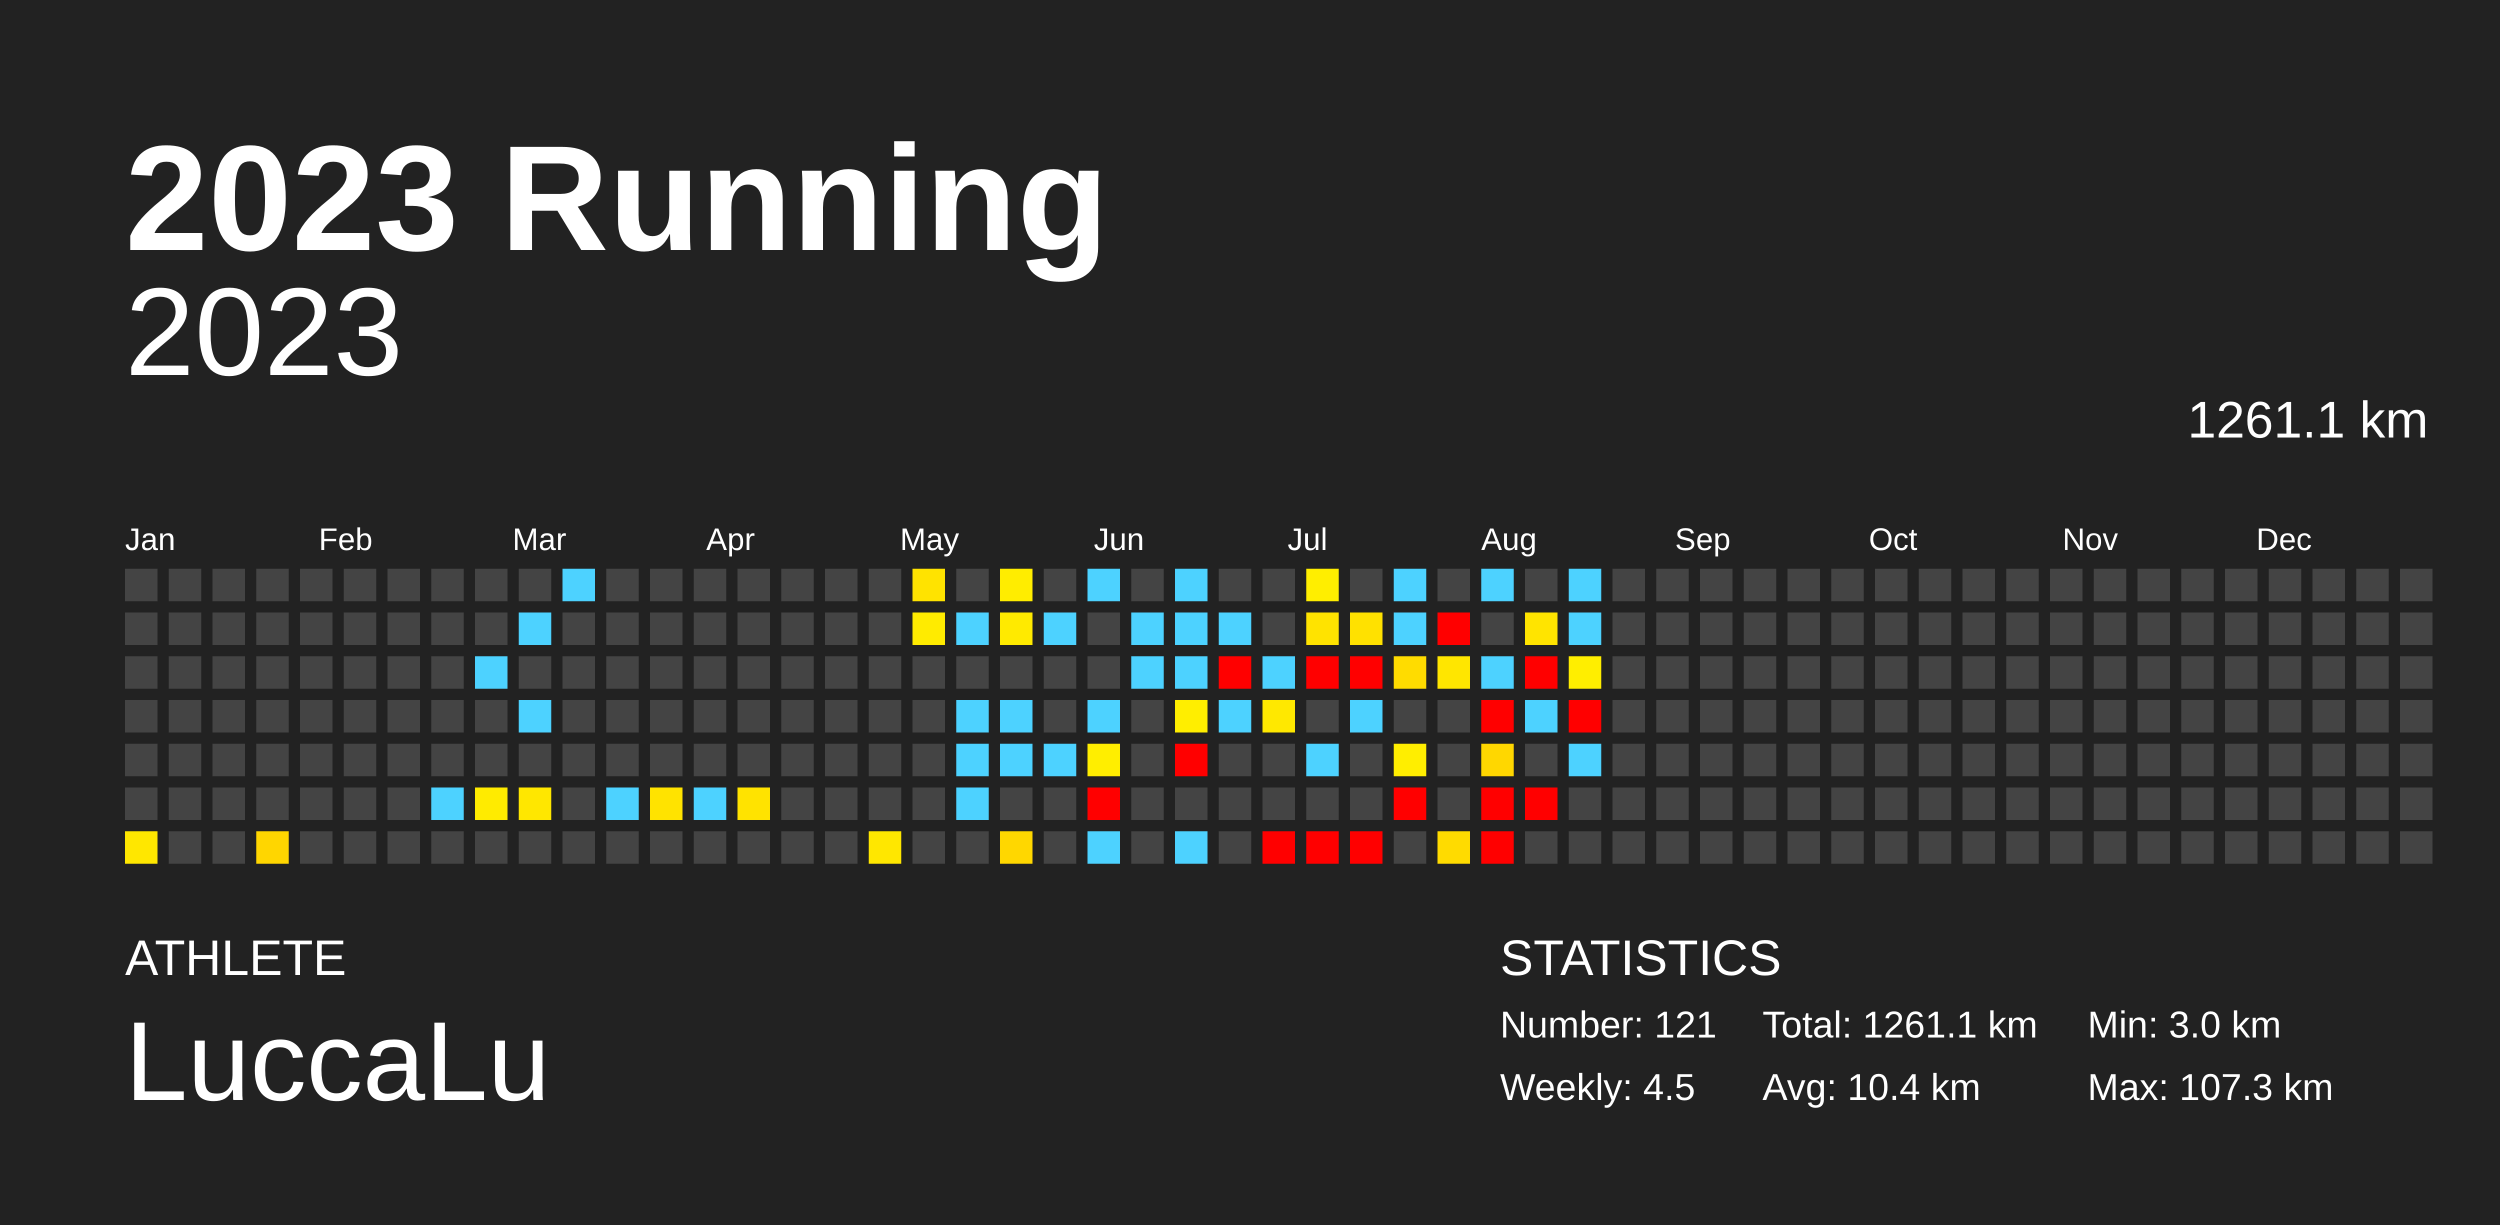
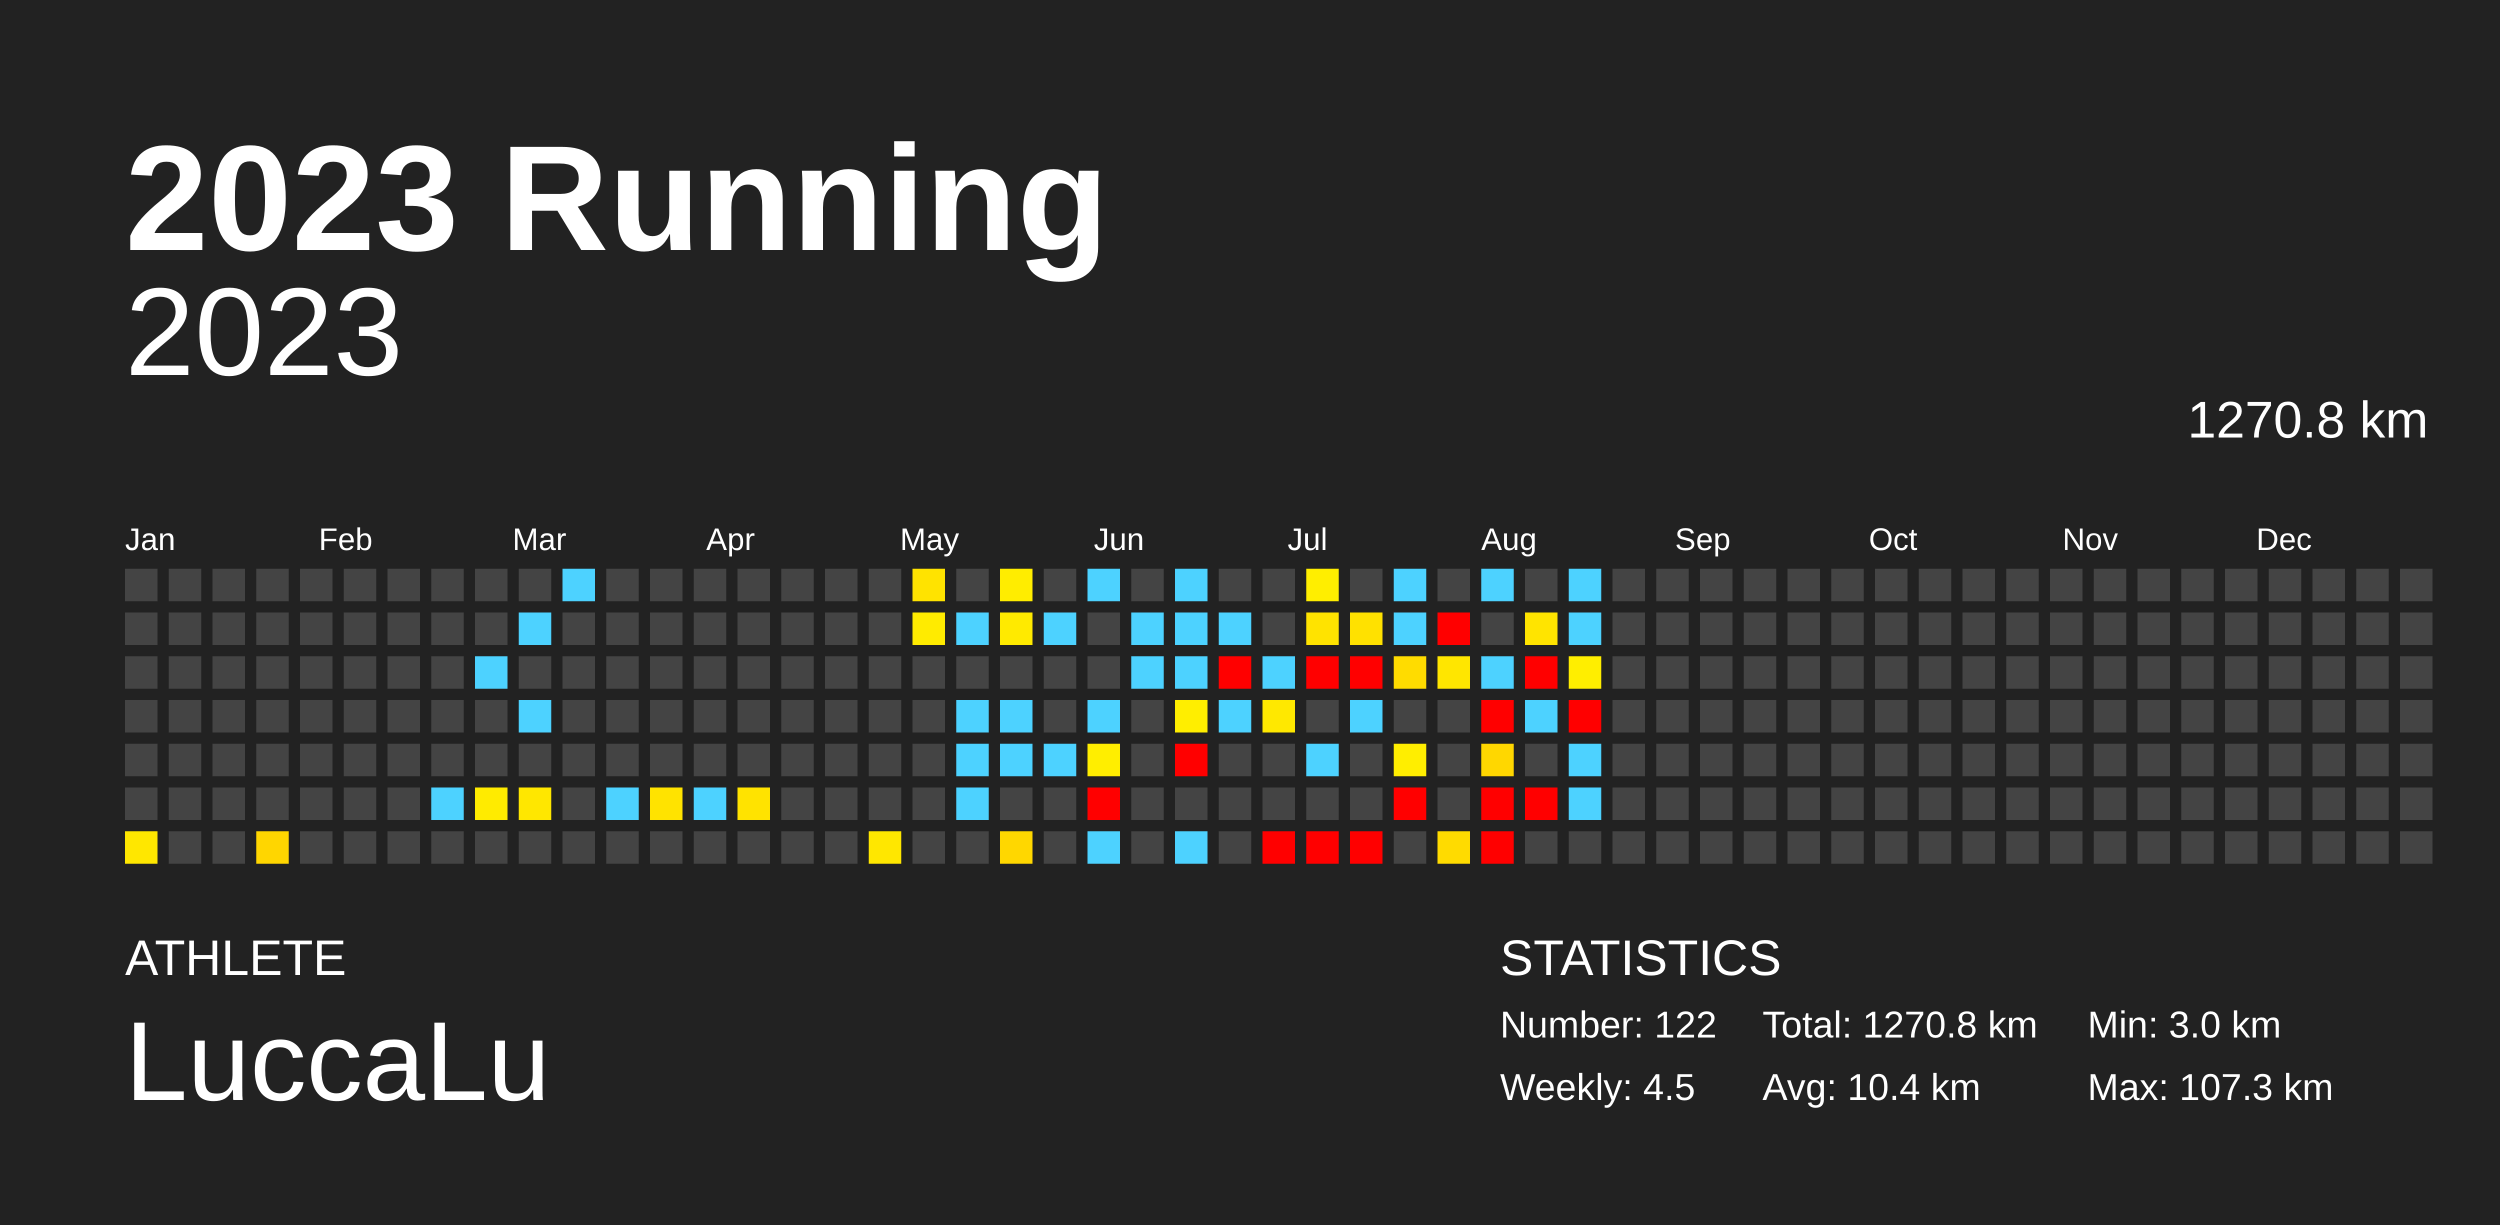
<svg xmlns="http://www.w3.org/2000/svg" baseProfile="full" height="98mm" version="1.1" viewBox="0,0,200,98" width="200mm">
  <defs />
  <rect fill="#222222" height="98" width="200" x="0" y="0" />
  <text fill="#FFFFFF" style="font-size:12px; font-family:Arial; font-weight:bold;" x="10" y="20">2023 Running</text>
  <text fill="#FFFFFF" style="font-size:4px; font-family:Arial" x="10" y="78">ATHLETE</text>
  <text fill="#FFFFFF" style="font-size:9px; font-family:Arial" x="10" y="88">LuccaLu</text>
  <text fill="#FFFFFF" style="font-size:4px; font-family:Arial" x="120" y="78">STATISTICS</text>
-   <text fill="#FFFFFF" style="font-size:3px; font-family:Arial" x="120" y="83">Number: 121</text>
+   <text fill="#FFFFFF" style="font-size:3px; font-family:Arial" x="120" y="83">Number: 122</text>
  <text fill="#FFFFFF" style="font-size:3px; font-family:Arial" x="120" y="88">Weekly: 4.5</text>
-   <text fill="#FFFFFF" style="font-size:3px; font-family:Arial" x="141" y="83">Total: 1261.1 km</text>
+   <text fill="#FFFFFF" style="font-size:3px; font-family:Arial" x="141" y="83">Total: 1270.8 km</text>
  <text fill="#FFFFFF" style="font-size:3px; font-family:Arial" x="141" y="88">Avg: 10.4 km</text>
  <text fill="#FFFFFF" style="font-size:3px; font-family:Arial" x="167" y="83">Min: 3.0 km</text>
  <text fill="#FFFFFF" style="font-size:3px; font-family:Arial" x="167" y="88">Max: 107.3 km</text>
  <text alignment-baseline="hanging" fill="#FFFFFF" style="font-size:10.0px; font-family:Arial;" x="10" y="30">2023</text>
-   <text alignment-baseline="hanging" fill="#FFFFFF" style="font-size:4.125px; font-family:Arial;" x="175" y="35">1261.1 km</text>
+   <text alignment-baseline="hanging" fill="#FFFFFF" style="font-size:4.125px; font-family:Arial;" x="175" y="35">1270.8 km</text>
  <text fill="#FFFFFF" style="font-size:2.5px; font-family:Arial" x="10.0" y="44">Jan</text>
  <text fill="#FFFFFF" style="font-size:2.5px; font-family:Arial" x="25.5" y="44">Feb</text>
  <text fill="#FFFFFF" style="font-size:2.5px; font-family:Arial" x="41.0" y="44">Mar</text>
  <text fill="#FFFFFF" style="font-size:2.5px; font-family:Arial" x="56.5" y="44">Apr</text>
  <text fill="#FFFFFF" style="font-size:2.5px; font-family:Arial" x="72.0" y="44">May</text>
  <text fill="#FFFFFF" style="font-size:2.5px; font-family:Arial" x="87.5" y="44">Jun</text>
  <text fill="#FFFFFF" style="font-size:2.5px; font-family:Arial" x="103.0" y="44">Jul</text>
  <text fill="#FFFFFF" style="font-size:2.5px; font-family:Arial" x="118.5" y="44">Aug</text>
  <text fill="#FFFFFF" style="font-size:2.5px; font-family:Arial" x="134.0" y="44">Sep</text>
  <text fill="#FFFFFF" style="font-size:2.5px; font-family:Arial" x="149.5" y="44">Oct</text>
  <text fill="#FFFFFF" style="font-size:2.5px; font-family:Arial" x="165.0" y="44">Nov</text>
  <text fill="#FFFFFF" style="font-size:2.5px; font-family:Arial" x="180.5" y="44">Dec</text>
  <rect fill="#444444" height="2.6" width="2.6" x="10.0" y="45.5" />
  <rect fill="#444444" height="2.6" width="2.6" x="10.0" y="49.0" />
  <rect fill="#444444" height="2.6" width="2.6" x="10.0" y="52.5" />
  <rect fill="#444444" height="2.6" width="2.6" x="10.0" y="56.0" />
  <rect fill="#444444" height="2.6" width="2.6" x="10.0" y="59.5" />
  <rect fill="#444444" height="2.6" width="2.6" x="10.0" y="63.0" />
  <rect fill="#ffe700" height="2.6" width="2.6" x="10.0" y="66.5" />
  <rect fill="#444444" height="2.6" width="2.6" x="13.5" y="45.5" />
  <rect fill="#444444" height="2.6" width="2.6" x="13.5" y="49.0" />
  <rect fill="#444444" height="2.6" width="2.6" x="13.5" y="52.5" />
  <rect fill="#444444" height="2.6" width="2.6" x="13.5" y="56.0" />
  <rect fill="#444444" height="2.6" width="2.6" x="13.5" y="59.5" />
  <rect fill="#444444" height="2.6" width="2.6" x="13.5" y="63.0" />
  <rect fill="#444444" height="2.6" width="2.6" x="13.5" y="66.5" />
  <rect fill="#444444" height="2.6" width="2.6" x="17.0" y="45.5" />
  <rect fill="#444444" height="2.6" width="2.6" x="17.0" y="49.0" />
  <rect fill="#444444" height="2.6" width="2.6" x="17.0" y="52.5" />
  <rect fill="#444444" height="2.6" width="2.6" x="17.0" y="56.0" />
  <rect fill="#444444" height="2.6" width="2.6" x="17.0" y="59.5" />
  <rect fill="#444444" height="2.6" width="2.6" x="17.0" y="63.0" />
  <rect fill="#444444" height="2.6" width="2.6" x="17.0" y="66.5" />
  <rect fill="#444444" height="2.6" width="2.6" x="20.5" y="45.5" />
  <rect fill="#444444" height="2.6" width="2.6" x="20.5" y="49.0" />
  <rect fill="#444444" height="2.6" width="2.6" x="20.5" y="52.5" />
  <rect fill="#444444" height="2.6" width="2.6" x="20.5" y="56.0" />
  <rect fill="#444444" height="2.6" width="2.6" x="20.5" y="59.5" />
  <rect fill="#444444" height="2.6" width="2.6" x="20.5" y="63.0" />
  <rect fill="#ffd600" height="2.6" width="2.6" x="20.5" y="66.5" />
  <rect fill="#444444" height="2.6" width="2.6" x="24.0" y="45.5" />
  <rect fill="#444444" height="2.6" width="2.6" x="24.0" y="49.0" />
  <rect fill="#444444" height="2.6" width="2.6" x="24.0" y="52.5" />
  <rect fill="#444444" height="2.6" width="2.6" x="24.0" y="56.0" />
  <rect fill="#444444" height="2.6" width="2.6" x="24.0" y="59.5" />
  <rect fill="#444444" height="2.6" width="2.6" x="24.0" y="63.0" />
  <rect fill="#444444" height="2.6" width="2.6" x="24.0" y="66.5" />
  <rect fill="#444444" height="2.6" width="2.6" x="27.5" y="45.5" />
  <rect fill="#444444" height="2.6" width="2.6" x="27.5" y="49.0" />
  <rect fill="#444444" height="2.6" width="2.6" x="27.5" y="52.5" />
  <rect fill="#444444" height="2.6" width="2.6" x="27.5" y="56.0" />
  <rect fill="#444444" height="2.6" width="2.6" x="27.5" y="59.5" />
  <rect fill="#444444" height="2.6" width="2.6" x="27.5" y="63.0" />
  <rect fill="#444444" height="2.6" width="2.6" x="27.5" y="66.5" />
  <rect fill="#444444" height="2.6" width="2.6" x="31.0" y="45.5" />
  <rect fill="#444444" height="2.6" width="2.6" x="31.0" y="49.0" />
  <rect fill="#444444" height="2.6" width="2.6" x="31.0" y="52.5" />
  <rect fill="#444444" height="2.6" width="2.6" x="31.0" y="56.0" />
  <rect fill="#444444" height="2.6" width="2.6" x="31.0" y="59.5" />
  <rect fill="#444444" height="2.6" width="2.6" x="31.0" y="63.0" />
  <rect fill="#444444" height="2.6" width="2.6" x="31.0" y="66.5" />
  <rect fill="#444444" height="2.6" width="2.6" x="34.5" y="45.5" />
  <rect fill="#444444" height="2.6" width="2.6" x="34.5" y="49.0" />
  <rect fill="#444444" height="2.6" width="2.6" x="34.5" y="52.5" />
  <rect fill="#444444" height="2.6" width="2.6" x="34.5" y="56.0" />
  <rect fill="#444444" height="2.6" width="2.6" x="34.5" y="59.5" />
  <rect fill="#4dd2ff" height="2.6" width="2.6" x="34.5" y="63.0" />
  <rect fill="#444444" height="2.6" width="2.6" x="34.5" y="66.5" />
  <rect fill="#444444" height="2.6" width="2.6" x="38.0" y="45.5" />
  <rect fill="#444444" height="2.6" width="2.6" x="38.0" y="49.0" />
  <rect fill="#4dd2ff" height="2.6" width="2.6" x="38.0" y="52.5" />
  <rect fill="#444444" height="2.6" width="2.6" x="38.0" y="56.0" />
  <rect fill="#444444" height="2.6" width="2.6" x="38.0" y="59.5" />
  <rect fill="#ffeb00" height="2.6" width="2.6" x="38.0" y="63.0" />
  <rect fill="#444444" height="2.6" width="2.6" x="38.0" y="66.5" />
  <rect fill="#444444" height="2.6" width="2.6" x="41.5" y="45.5" />
  <rect fill="#4dd2ff" height="2.6" width="2.6" x="41.5" y="49.0" />
  <rect fill="#444444" height="2.6" width="2.6" x="41.5" y="52.5" />
  <rect fill="#4dd2ff" height="2.6" width="2.6" x="41.5" y="56.0" />
  <rect fill="#444444" height="2.6" width="2.6" x="41.5" y="59.5" />
  <rect fill="#ffe700" height="2.6" width="2.6" x="41.5" y="63.0" />
  <rect fill="#444444" height="2.6" width="2.6" x="41.5" y="66.5" />
  <rect fill="#4dd2ff" height="2.6" width="2.6" x="45.0" y="45.5" />
  <rect fill="#444444" height="2.6" width="2.6" x="45.0" y="49.0" />
  <rect fill="#444444" height="2.6" width="2.6" x="45.0" y="52.5" />
  <rect fill="#444444" height="2.6" width="2.6" x="45.0" y="56.0" />
  <rect fill="#444444" height="2.6" width="2.6" x="45.0" y="59.5" />
  <rect fill="#444444" height="2.6" width="2.6" x="45.0" y="63.0" />
  <rect fill="#444444" height="2.6" width="2.6" x="45.0" y="66.5" />
  <rect fill="#444444" height="2.6" width="2.6" x="48.5" y="45.5" />
  <rect fill="#444444" height="2.6" width="2.6" x="48.5" y="49.0" />
  <rect fill="#444444" height="2.6" width="2.6" x="48.5" y="52.5" />
  <rect fill="#444444" height="2.6" width="2.6" x="48.5" y="56.0" />
  <rect fill="#444444" height="2.6" width="2.6" x="48.5" y="59.5" />
  <rect fill="#4dd2ff" height="2.6" width="2.6" x="48.5" y="63.0" />
  <rect fill="#444444" height="2.6" width="2.6" x="48.5" y="66.5" />
  <rect fill="#444444" height="2.6" width="2.6" x="52.0" y="45.5" />
  <rect fill="#444444" height="2.6" width="2.6" x="52.0" y="49.0" />
  <rect fill="#444444" height="2.6" width="2.6" x="52.0" y="52.5" />
  <rect fill="#444444" height="2.6" width="2.6" x="52.0" y="56.0" />
  <rect fill="#444444" height="2.6" width="2.6" x="52.0" y="59.5" />
  <rect fill="#ffe300" height="2.6" width="2.6" x="52.0" y="63.0" />
  <rect fill="#444444" height="2.6" width="2.6" x="52.0" y="66.5" />
  <rect fill="#444444" height="2.6" width="2.6" x="55.5" y="45.5" />
  <rect fill="#444444" height="2.6" width="2.6" x="55.5" y="49.0" />
  <rect fill="#444444" height="2.6" width="2.6" x="55.5" y="52.5" />
  <rect fill="#444444" height="2.6" width="2.6" x="55.5" y="56.0" />
  <rect fill="#444444" height="2.6" width="2.6" x="55.5" y="59.5" />
  <rect fill="#4dd2ff" height="2.6" width="2.6" x="55.5" y="63.0" />
  <rect fill="#444444" height="2.6" width="2.6" x="55.5" y="66.5" />
  <rect fill="#444444" height="2.6" width="2.6" x="59.0" y="45.5" />
  <rect fill="#444444" height="2.6" width="2.6" x="59.0" y="49.0" />
  <rect fill="#444444" height="2.6" width="2.6" x="59.0" y="52.5" />
  <rect fill="#444444" height="2.6" width="2.6" x="59.0" y="56.0" />
  <rect fill="#444444" height="2.6" width="2.6" x="59.0" y="59.5" />
  <rect fill="#ffe300" height="2.6" width="2.6" x="59.0" y="63.0" />
  <rect fill="#444444" height="2.6" width="2.6" x="59.0" y="66.5" />
  <rect fill="#444444" height="2.6" width="2.6" x="62.5" y="45.5" />
  <rect fill="#444444" height="2.6" width="2.6" x="62.5" y="49.0" />
  <rect fill="#444444" height="2.6" width="2.6" x="62.5" y="52.5" />
  <rect fill="#444444" height="2.6" width="2.6" x="62.5" y="56.0" />
  <rect fill="#444444" height="2.6" width="2.6" x="62.5" y="59.5" />
  <rect fill="#444444" height="2.6" width="2.6" x="62.5" y="63.0" />
  <rect fill="#444444" height="2.6" width="2.6" x="62.5" y="66.5" />
  <rect fill="#444444" height="2.6" width="2.6" x="66.0" y="45.5" />
  <rect fill="#444444" height="2.6" width="2.6" x="66.0" y="49.0" />
  <rect fill="#444444" height="2.6" width="2.6" x="66.0" y="52.5" />
  <rect fill="#444444" height="2.6" width="2.6" x="66.0" y="56.0" />
  <rect fill="#444444" height="2.6" width="2.6" x="66.0" y="59.5" />
  <rect fill="#444444" height="2.6" width="2.6" x="66.0" y="63.0" />
  <rect fill="#444444" height="2.6" width="2.6" x="66.0" y="66.5" />
  <rect fill="#444444" height="2.6" width="2.6" x="69.5" y="45.5" />
  <rect fill="#444444" height="2.6" width="2.6" x="69.5" y="49.0" />
  <rect fill="#444444" height="2.6" width="2.6" x="69.5" y="52.5" />
  <rect fill="#444444" height="2.6" width="2.6" x="69.5" y="56.0" />
  <rect fill="#444444" height="2.6" width="2.6" x="69.5" y="59.5" />
  <rect fill="#444444" height="2.6" width="2.6" x="69.5" y="63.0" />
  <rect fill="#ffe700" height="2.6" width="2.6" x="69.5" y="66.5" />
  <rect fill="#ffe300" height="2.6" width="2.6" x="73.0" y="45.5" />
  <rect fill="#ffeb00" height="2.6" width="2.6" x="73.0" y="49.0" />
  <rect fill="#444444" height="2.6" width="2.6" x="73.0" y="52.5" />
  <rect fill="#444444" height="2.6" width="2.6" x="73.0" y="56.0" />
  <rect fill="#444444" height="2.6" width="2.6" x="73.0" y="59.5" />
  <rect fill="#444444" height="2.6" width="2.6" x="73.0" y="63.0" />
  <rect fill="#444444" height="2.6" width="2.6" x="73.0" y="66.5" />
  <rect fill="#444444" height="2.6" width="2.6" x="76.5" y="45.5" />
  <rect fill="#4dd2ff" height="2.6" width="2.6" x="76.5" y="49.0" />
  <rect fill="#444444" height="2.6" width="2.6" x="76.5" y="52.5" />
  <rect fill="#4dd2ff" height="2.6" width="2.6" x="76.5" y="56.0" />
  <rect fill="#4dd2ff" height="2.6" width="2.6" x="76.5" y="59.5" />
  <rect fill="#4dd2ff" height="2.6" width="2.6" x="76.5" y="63.0" />
  <rect fill="#444444" height="2.6" width="2.6" x="76.5" y="66.5" />
  <rect fill="#ffed00" height="2.6" width="2.6" x="80.0" y="45.5" />
  <rect fill="#ffea00" height="2.6" width="2.6" x="80.0" y="49.0" />
  <rect fill="#444444" height="2.6" width="2.6" x="80.0" y="52.5" />
  <rect fill="#4dd2ff" height="2.6" width="2.6" x="80.0" y="56.0" />
  <rect fill="#4dd2ff" height="2.6" width="2.6" x="80.0" y="59.5" />
  <rect fill="#444444" height="2.6" width="2.6" x="80.0" y="63.0" />
  <rect fill="#ffd700" height="2.6" width="2.6" x="80.0" y="66.5" />
  <rect fill="#444444" height="2.6" width="2.6" x="83.5" y="45.5" />
  <rect fill="#4dd2ff" height="2.6" width="2.6" x="83.5" y="49.0" />
  <rect fill="#444444" height="2.6" width="2.6" x="83.5" y="52.5" />
  <rect fill="#444444" height="2.6" width="2.6" x="83.5" y="56.0" />
  <rect fill="#4dd2ff" height="2.6" width="2.6" x="83.5" y="59.5" />
  <rect fill="#444444" height="2.6" width="2.6" x="83.5" y="63.0" />
  <rect fill="#444444" height="2.6" width="2.6" x="83.5" y="66.5" />
  <rect fill="#4dd2ff" height="2.6" width="2.6" x="87.0" y="45.5" />
  <rect fill="#444444" height="2.6" width="2.6" x="87.0" y="49.0" />
  <rect fill="#444444" height="2.6" width="2.6" x="87.0" y="52.5" />
  <rect fill="#4dd2ff" height="2.6" width="2.6" x="87.0" y="56.0" />
  <rect fill="#ffee00" height="2.6" width="2.6" x="87.0" y="59.5" />
  <rect fill="red" height="2.6" width="2.6" x="87.0" y="63.0" />
  <rect fill="#4dd2ff" height="2.6" width="2.6" x="87.0" y="66.5" />
  <rect fill="#444444" height="2.6" width="2.6" x="90.5" y="45.5" />
  <rect fill="#4dd2ff" height="2.6" width="2.6" x="90.5" y="49.0" />
  <rect fill="#4dd2ff" height="2.6" width="2.6" x="90.5" y="52.5" />
  <rect fill="#444444" height="2.6" width="2.6" x="90.5" y="56.0" />
  <rect fill="#444444" height="2.6" width="2.6" x="90.5" y="59.5" />
  <rect fill="#444444" height="2.6" width="2.6" x="90.5" y="63.0" />
  <rect fill="#444444" height="2.6" width="2.6" x="90.5" y="66.5" />
  <rect fill="#4dd2ff" height="2.6" width="2.6" x="94.0" y="45.5" />
  <rect fill="#4dd2ff" height="2.6" width="2.6" x="94.0" y="49.0" />
  <rect fill="#4dd2ff" height="2.6" width="2.6" x="94.0" y="52.5" />
  <rect fill="#ffee00" height="2.6" width="2.6" x="94.0" y="56.0" />
  <rect fill="red" height="2.6" width="2.6" x="94.0" y="59.5" />
  <rect fill="#444444" height="2.6" width="2.6" x="94.0" y="63.0" />
  <rect fill="#4dd2ff" height="2.6" width="2.6" x="94.0" y="66.5" />
  <rect fill="#444444" height="2.6" width="2.6" x="97.5" y="45.5" />
  <rect fill="#4dd2ff" height="2.6" width="2.6" x="97.5" y="49.0" />
  <rect fill="red" height="2.6" width="2.6" x="97.5" y="52.5" />
  <rect fill="#4dd2ff" height="2.6" width="2.6" x="97.5" y="56.0" />
  <rect fill="#444444" height="2.6" width="2.6" x="97.5" y="59.5" />
  <rect fill="#444444" height="2.6" width="2.6" x="97.5" y="63.0" />
  <rect fill="#444444" height="2.6" width="2.6" x="97.5" y="66.5" />
  <rect fill="#444444" height="2.6" width="2.6" x="101.0" y="45.5" />
  <rect fill="#444444" height="2.6" width="2.6" x="101.0" y="49.0" />
  <rect fill="#4dd2ff" height="2.6" width="2.6" x="101.0" y="52.5" />
  <rect fill="#ffe800" height="2.6" width="2.6" x="101.0" y="56.0" />
  <rect fill="#444444" height="2.6" width="2.6" x="101.0" y="59.5" />
  <rect fill="#444444" height="2.6" width="2.6" x="101.0" y="63.0" />
  <rect fill="red" height="2.6" width="2.6" x="101.0" y="66.5" />
  <rect fill="#ffee00" height="2.6" width="2.6" x="104.5" y="45.5" />
  <rect fill="#ffe300" height="2.6" width="2.6" x="104.5" y="49.0" />
  <rect fill="red" height="2.6" width="2.6" x="104.5" y="52.5" />
  <rect fill="#444444" height="2.6" width="2.6" x="104.5" y="56.0" />
  <rect fill="#4dd2ff" height="2.6" width="2.6" x="104.5" y="59.5" />
  <rect fill="#444444" height="2.6" width="2.6" x="104.5" y="63.0" />
  <rect fill="red" height="2.6" width="2.6" x="104.5" y="66.5" />
  <rect fill="#444444" height="2.6" width="2.6" x="108.0" y="45.5" />
  <rect fill="#ffe100" height="2.6" width="2.6" x="108.0" y="49.0" />
  <rect fill="red" height="2.6" width="2.6" x="108.0" y="52.5" />
  <rect fill="#4dd2ff" height="2.6" width="2.6" x="108.0" y="56.0" />
  <rect fill="#444444" height="2.6" width="2.6" x="108.0" y="59.5" />
  <rect fill="#444444" height="2.6" width="2.6" x="108.0" y="63.0" />
  <rect fill="red" height="2.6" width="2.6" x="108.0" y="66.5" />
  <rect fill="#4dd2ff" height="2.6" width="2.6" x="111.5" y="45.5" />
  <rect fill="#4dd2ff" height="2.6" width="2.6" x="111.5" y="49.0" />
  <rect fill="#ffdc00" height="2.6" width="2.6" x="111.5" y="52.5" />
  <rect fill="#444444" height="2.6" width="2.6" x="111.5" y="56.0" />
  <rect fill="#ffee00" height="2.6" width="2.6" x="111.5" y="59.5" />
  <rect fill="red" height="2.6" width="2.6" x="111.5" y="63.0" />
  <rect fill="#444444" height="2.6" width="2.6" x="111.5" y="66.5" />
  <rect fill="#444444" height="2.6" width="2.6" x="115.0" y="45.5" />
  <rect fill="red" height="2.6" width="2.6" x="115.0" y="49.0" />
  <rect fill="#ffe600" height="2.6" width="2.6" x="115.0" y="52.5" />
  <rect fill="#444444" height="2.6" width="2.6" x="115.0" y="56.0" />
  <rect fill="#444444" height="2.6" width="2.6" x="115.0" y="59.5" />
  <rect fill="#444444" height="2.6" width="2.6" x="115.0" y="63.0" />
  <rect fill="#ffdb00" height="2.6" width="2.6" x="115.0" y="66.5" />
  <rect fill="#4dd2ff" height="2.6" width="2.6" x="118.5" y="45.5" />
  <rect fill="#444444" height="2.6" width="2.6" x="118.5" y="49.0" />
  <rect fill="#4dd2ff" height="2.6" width="2.6" x="118.5" y="52.5" />
  <rect fill="red" height="2.6" width="2.6" x="118.5" y="56.0" />
  <rect fill="#ffd700" height="2.6" width="2.6" x="118.5" y="59.5" />
  <rect fill="red" height="2.6" width="2.6" x="118.5" y="63.0" />
  <rect fill="red" height="2.6" width="2.6" x="118.5" y="66.5" />
  <rect fill="#444444" height="2.6" width="2.6" x="122.0" y="45.5" />
  <rect fill="#ffe400" height="2.6" width="2.6" x="122.0" y="49.0" />
  <rect fill="red" height="2.6" width="2.6" x="122.0" y="52.5" />
  <rect fill="#4dd2ff" height="2.6" width="2.6" x="122.0" y="56.0" />
  <rect fill="#444444" height="2.6" width="2.6" x="122.0" y="59.5" />
  <rect fill="red" height="2.6" width="2.6" x="122.0" y="63.0" />
  <rect fill="#444444" height="2.6" width="2.6" x="122.0" y="66.5" />
  <rect fill="#4dd2ff" height="2.6" width="2.6" x="125.5" y="45.5" />
  <rect fill="#4dd2ff" height="2.6" width="2.6" x="125.5" y="49.0" />
  <rect fill="#ffee00" height="2.6" width="2.6" x="125.5" y="52.5" />
  <rect fill="red" height="2.6" width="2.6" x="125.5" y="56.0" />
  <rect fill="#4dd2ff" height="2.6" width="2.6" x="125.5" y="59.5" />
-   <rect fill="#444444" height="2.6" width="2.6" x="125.5" y="63.0" />
+   <rect fill="#4dd2ff" height="2.6" width="2.6" x="125.5" y="63.0" />
  <rect fill="#444444" height="2.6" width="2.6" x="125.5" y="66.5" />
  <rect fill="#444444" height="2.6" width="2.6" x="129.0" y="45.5" />
  <rect fill="#444444" height="2.6" width="2.6" x="129.0" y="49.0" />
  <rect fill="#444444" height="2.6" width="2.6" x="129.0" y="52.5" />
  <rect fill="#444444" height="2.6" width="2.6" x="129.0" y="56.0" />
  <rect fill="#444444" height="2.6" width="2.6" x="129.0" y="59.5" />
  <rect fill="#444444" height="2.6" width="2.6" x="129.0" y="63.0" />
  <rect fill="#444444" height="2.6" width="2.6" x="129.0" y="66.5" />
  <rect fill="#444444" height="2.6" width="2.6" x="132.5" y="45.5" />
  <rect fill="#444444" height="2.6" width="2.6" x="132.5" y="49.0" />
  <rect fill="#444444" height="2.6" width="2.6" x="132.5" y="52.5" />
  <rect fill="#444444" height="2.6" width="2.6" x="132.5" y="56.0" />
  <rect fill="#444444" height="2.6" width="2.6" x="132.5" y="59.5" />
  <rect fill="#444444" height="2.6" width="2.6" x="132.5" y="63.0" />
  <rect fill="#444444" height="2.6" width="2.6" x="132.5" y="66.5" />
  <rect fill="#444444" height="2.6" width="2.6" x="136.0" y="45.5" />
  <rect fill="#444444" height="2.6" width="2.6" x="136.0" y="49.0" />
  <rect fill="#444444" height="2.6" width="2.6" x="136.0" y="52.5" />
  <rect fill="#444444" height="2.6" width="2.6" x="136.0" y="56.0" />
  <rect fill="#444444" height="2.6" width="2.6" x="136.0" y="59.5" />
  <rect fill="#444444" height="2.6" width="2.6" x="136.0" y="63.0" />
  <rect fill="#444444" height="2.6" width="2.6" x="136.0" y="66.5" />
  <rect fill="#444444" height="2.6" width="2.6" x="139.5" y="45.5" />
  <rect fill="#444444" height="2.6" width="2.6" x="139.5" y="49.0" />
  <rect fill="#444444" height="2.6" width="2.6" x="139.5" y="52.5" />
  <rect fill="#444444" height="2.6" width="2.6" x="139.5" y="56.0" />
  <rect fill="#444444" height="2.6" width="2.6" x="139.5" y="59.5" />
  <rect fill="#444444" height="2.6" width="2.6" x="139.5" y="63.0" />
  <rect fill="#444444" height="2.6" width="2.6" x="139.5" y="66.5" />
  <rect fill="#444444" height="2.6" width="2.6" x="143.0" y="45.5" />
  <rect fill="#444444" height="2.6" width="2.6" x="143.0" y="49.0" />
  <rect fill="#444444" height="2.6" width="2.6" x="143.0" y="52.5" />
  <rect fill="#444444" height="2.6" width="2.6" x="143.0" y="56.0" />
  <rect fill="#444444" height="2.6" width="2.6" x="143.0" y="59.5" />
  <rect fill="#444444" height="2.6" width="2.6" x="143.0" y="63.0" />
  <rect fill="#444444" height="2.6" width="2.6" x="143.0" y="66.5" />
  <rect fill="#444444" height="2.6" width="2.6" x="146.5" y="45.5" />
  <rect fill="#444444" height="2.6" width="2.6" x="146.5" y="49.0" />
  <rect fill="#444444" height="2.6" width="2.6" x="146.5" y="52.5" />
  <rect fill="#444444" height="2.6" width="2.6" x="146.5" y="56.0" />
  <rect fill="#444444" height="2.6" width="2.6" x="146.5" y="59.5" />
  <rect fill="#444444" height="2.6" width="2.6" x="146.5" y="63.0" />
  <rect fill="#444444" height="2.6" width="2.6" x="146.5" y="66.5" />
  <rect fill="#444444" height="2.6" width="2.6" x="150.0" y="45.5" />
  <rect fill="#444444" height="2.6" width="2.6" x="150.0" y="49.0" />
  <rect fill="#444444" height="2.6" width="2.6" x="150.0" y="52.5" />
  <rect fill="#444444" height="2.6" width="2.6" x="150.0" y="56.0" />
  <rect fill="#444444" height="2.6" width="2.6" x="150.0" y="59.5" />
  <rect fill="#444444" height="2.6" width="2.6" x="150.0" y="63.0" />
  <rect fill="#444444" height="2.6" width="2.6" x="150.0" y="66.5" />
  <rect fill="#444444" height="2.6" width="2.6" x="153.5" y="45.5" />
  <rect fill="#444444" height="2.6" width="2.6" x="153.5" y="49.0" />
  <rect fill="#444444" height="2.6" width="2.6" x="153.5" y="52.5" />
  <rect fill="#444444" height="2.6" width="2.6" x="153.5" y="56.0" />
  <rect fill="#444444" height="2.6" width="2.6" x="153.5" y="59.5" />
  <rect fill="#444444" height="2.6" width="2.6" x="153.5" y="63.0" />
  <rect fill="#444444" height="2.6" width="2.6" x="153.5" y="66.5" />
  <rect fill="#444444" height="2.6" width="2.6" x="157.0" y="45.5" />
  <rect fill="#444444" height="2.6" width="2.6" x="157.0" y="49.0" />
  <rect fill="#444444" height="2.6" width="2.6" x="157.0" y="52.5" />
  <rect fill="#444444" height="2.6" width="2.6" x="157.0" y="56.0" />
  <rect fill="#444444" height="2.6" width="2.6" x="157.0" y="59.5" />
  <rect fill="#444444" height="2.6" width="2.6" x="157.0" y="63.0" />
  <rect fill="#444444" height="2.6" width="2.6" x="157.0" y="66.5" />
  <rect fill="#444444" height="2.6" width="2.6" x="160.5" y="45.5" />
  <rect fill="#444444" height="2.6" width="2.6" x="160.5" y="49.0" />
  <rect fill="#444444" height="2.6" width="2.6" x="160.5" y="52.5" />
  <rect fill="#444444" height="2.6" width="2.6" x="160.5" y="56.0" />
  <rect fill="#444444" height="2.6" width="2.6" x="160.5" y="59.5" />
  <rect fill="#444444" height="2.6" width="2.6" x="160.5" y="63.0" />
  <rect fill="#444444" height="2.6" width="2.6" x="160.5" y="66.5" />
  <rect fill="#444444" height="2.6" width="2.6" x="164.0" y="45.5" />
  <rect fill="#444444" height="2.6" width="2.6" x="164.0" y="49.0" />
  <rect fill="#444444" height="2.6" width="2.6" x="164.0" y="52.5" />
  <rect fill="#444444" height="2.6" width="2.6" x="164.0" y="56.0" />
  <rect fill="#444444" height="2.6" width="2.6" x="164.0" y="59.5" />
  <rect fill="#444444" height="2.6" width="2.6" x="164.0" y="63.0" />
  <rect fill="#444444" height="2.6" width="2.6" x="164.0" y="66.5" />
  <rect fill="#444444" height="2.6" width="2.6" x="167.5" y="45.5" />
  <rect fill="#444444" height="2.6" width="2.6" x="167.5" y="49.0" />
  <rect fill="#444444" height="2.6" width="2.6" x="167.5" y="52.5" />
  <rect fill="#444444" height="2.6" width="2.6" x="167.5" y="56.0" />
  <rect fill="#444444" height="2.6" width="2.6" x="167.5" y="59.5" />
  <rect fill="#444444" height="2.6" width="2.6" x="167.5" y="63.0" />
  <rect fill="#444444" height="2.6" width="2.6" x="167.5" y="66.5" />
  <rect fill="#444444" height="2.6" width="2.6" x="171.0" y="45.5" />
  <rect fill="#444444" height="2.6" width="2.6" x="171.0" y="49.0" />
  <rect fill="#444444" height="2.6" width="2.6" x="171.0" y="52.5" />
  <rect fill="#444444" height="2.6" width="2.6" x="171.0" y="56.0" />
  <rect fill="#444444" height="2.6" width="2.6" x="171.0" y="59.5" />
  <rect fill="#444444" height="2.6" width="2.6" x="171.0" y="63.0" />
  <rect fill="#444444" height="2.6" width="2.6" x="171.0" y="66.5" />
  <rect fill="#444444" height="2.6" width="2.6" x="174.5" y="45.5" />
  <rect fill="#444444" height="2.6" width="2.6" x="174.5" y="49.0" />
  <rect fill="#444444" height="2.6" width="2.6" x="174.5" y="52.5" />
  <rect fill="#444444" height="2.6" width="2.6" x="174.5" y="56.0" />
  <rect fill="#444444" height="2.6" width="2.6" x="174.5" y="59.5" />
  <rect fill="#444444" height="2.6" width="2.6" x="174.5" y="63.0" />
  <rect fill="#444444" height="2.6" width="2.6" x="174.5" y="66.5" />
  <rect fill="#444444" height="2.6" width="2.6" x="178.0" y="45.5" />
  <rect fill="#444444" height="2.6" width="2.6" x="178.0" y="49.0" />
  <rect fill="#444444" height="2.6" width="2.6" x="178.0" y="52.5" />
  <rect fill="#444444" height="2.6" width="2.6" x="178.0" y="56.0" />
  <rect fill="#444444" height="2.6" width="2.6" x="178.0" y="59.5" />
  <rect fill="#444444" height="2.6" width="2.6" x="178.0" y="63.0" />
  <rect fill="#444444" height="2.6" width="2.6" x="178.0" y="66.5" />
  <rect fill="#444444" height="2.6" width="2.6" x="181.5" y="45.5" />
  <rect fill="#444444" height="2.6" width="2.6" x="181.5" y="49.0" />
  <rect fill="#444444" height="2.6" width="2.6" x="181.5" y="52.5" />
  <rect fill="#444444" height="2.6" width="2.6" x="181.5" y="56.0" />
  <rect fill="#444444" height="2.6" width="2.6" x="181.5" y="59.5" />
  <rect fill="#444444" height="2.6" width="2.6" x="181.5" y="63.0" />
  <rect fill="#444444" height="2.6" width="2.6" x="181.5" y="66.5" />
  <rect fill="#444444" height="2.6" width="2.6" x="185.0" y="45.5" />
  <rect fill="#444444" height="2.6" width="2.6" x="185.0" y="49.0" />
  <rect fill="#444444" height="2.6" width="2.6" x="185.0" y="52.5" />
  <rect fill="#444444" height="2.6" width="2.6" x="185.0" y="56.0" />
  <rect fill="#444444" height="2.6" width="2.6" x="185.0" y="59.5" />
  <rect fill="#444444" height="2.6" width="2.6" x="185.0" y="63.0" />
  <rect fill="#444444" height="2.6" width="2.6" x="185.0" y="66.5" />
  <rect fill="#444444" height="2.6" width="2.6" x="188.5" y="45.5" />
  <rect fill="#444444" height="2.6" width="2.6" x="188.5" y="49.0" />
  <rect fill="#444444" height="2.6" width="2.6" x="188.5" y="52.5" />
  <rect fill="#444444" height="2.6" width="2.6" x="188.5" y="56.0" />
  <rect fill="#444444" height="2.6" width="2.6" x="188.5" y="59.5" />
  <rect fill="#444444" height="2.6" width="2.6" x="188.5" y="63.0" />
  <rect fill="#444444" height="2.6" width="2.6" x="188.5" y="66.5" />
  <rect fill="#444444" height="2.6" width="2.6" x="192.0" y="45.5" />
  <rect fill="#444444" height="2.6" width="2.6" x="192.0" y="49.0" />
  <rect fill="#444444" height="2.6" width="2.6" x="192.0" y="52.5" />
  <rect fill="#444444" height="2.6" width="2.6" x="192.0" y="56.0" />
  <rect fill="#444444" height="2.6" width="2.6" x="192.0" y="59.5" />
  <rect fill="#444444" height="2.6" width="2.6" x="192.0" y="63.0" />
  <rect fill="#444444" height="2.6" width="2.6" x="192.0" y="66.5" />
</svg>
